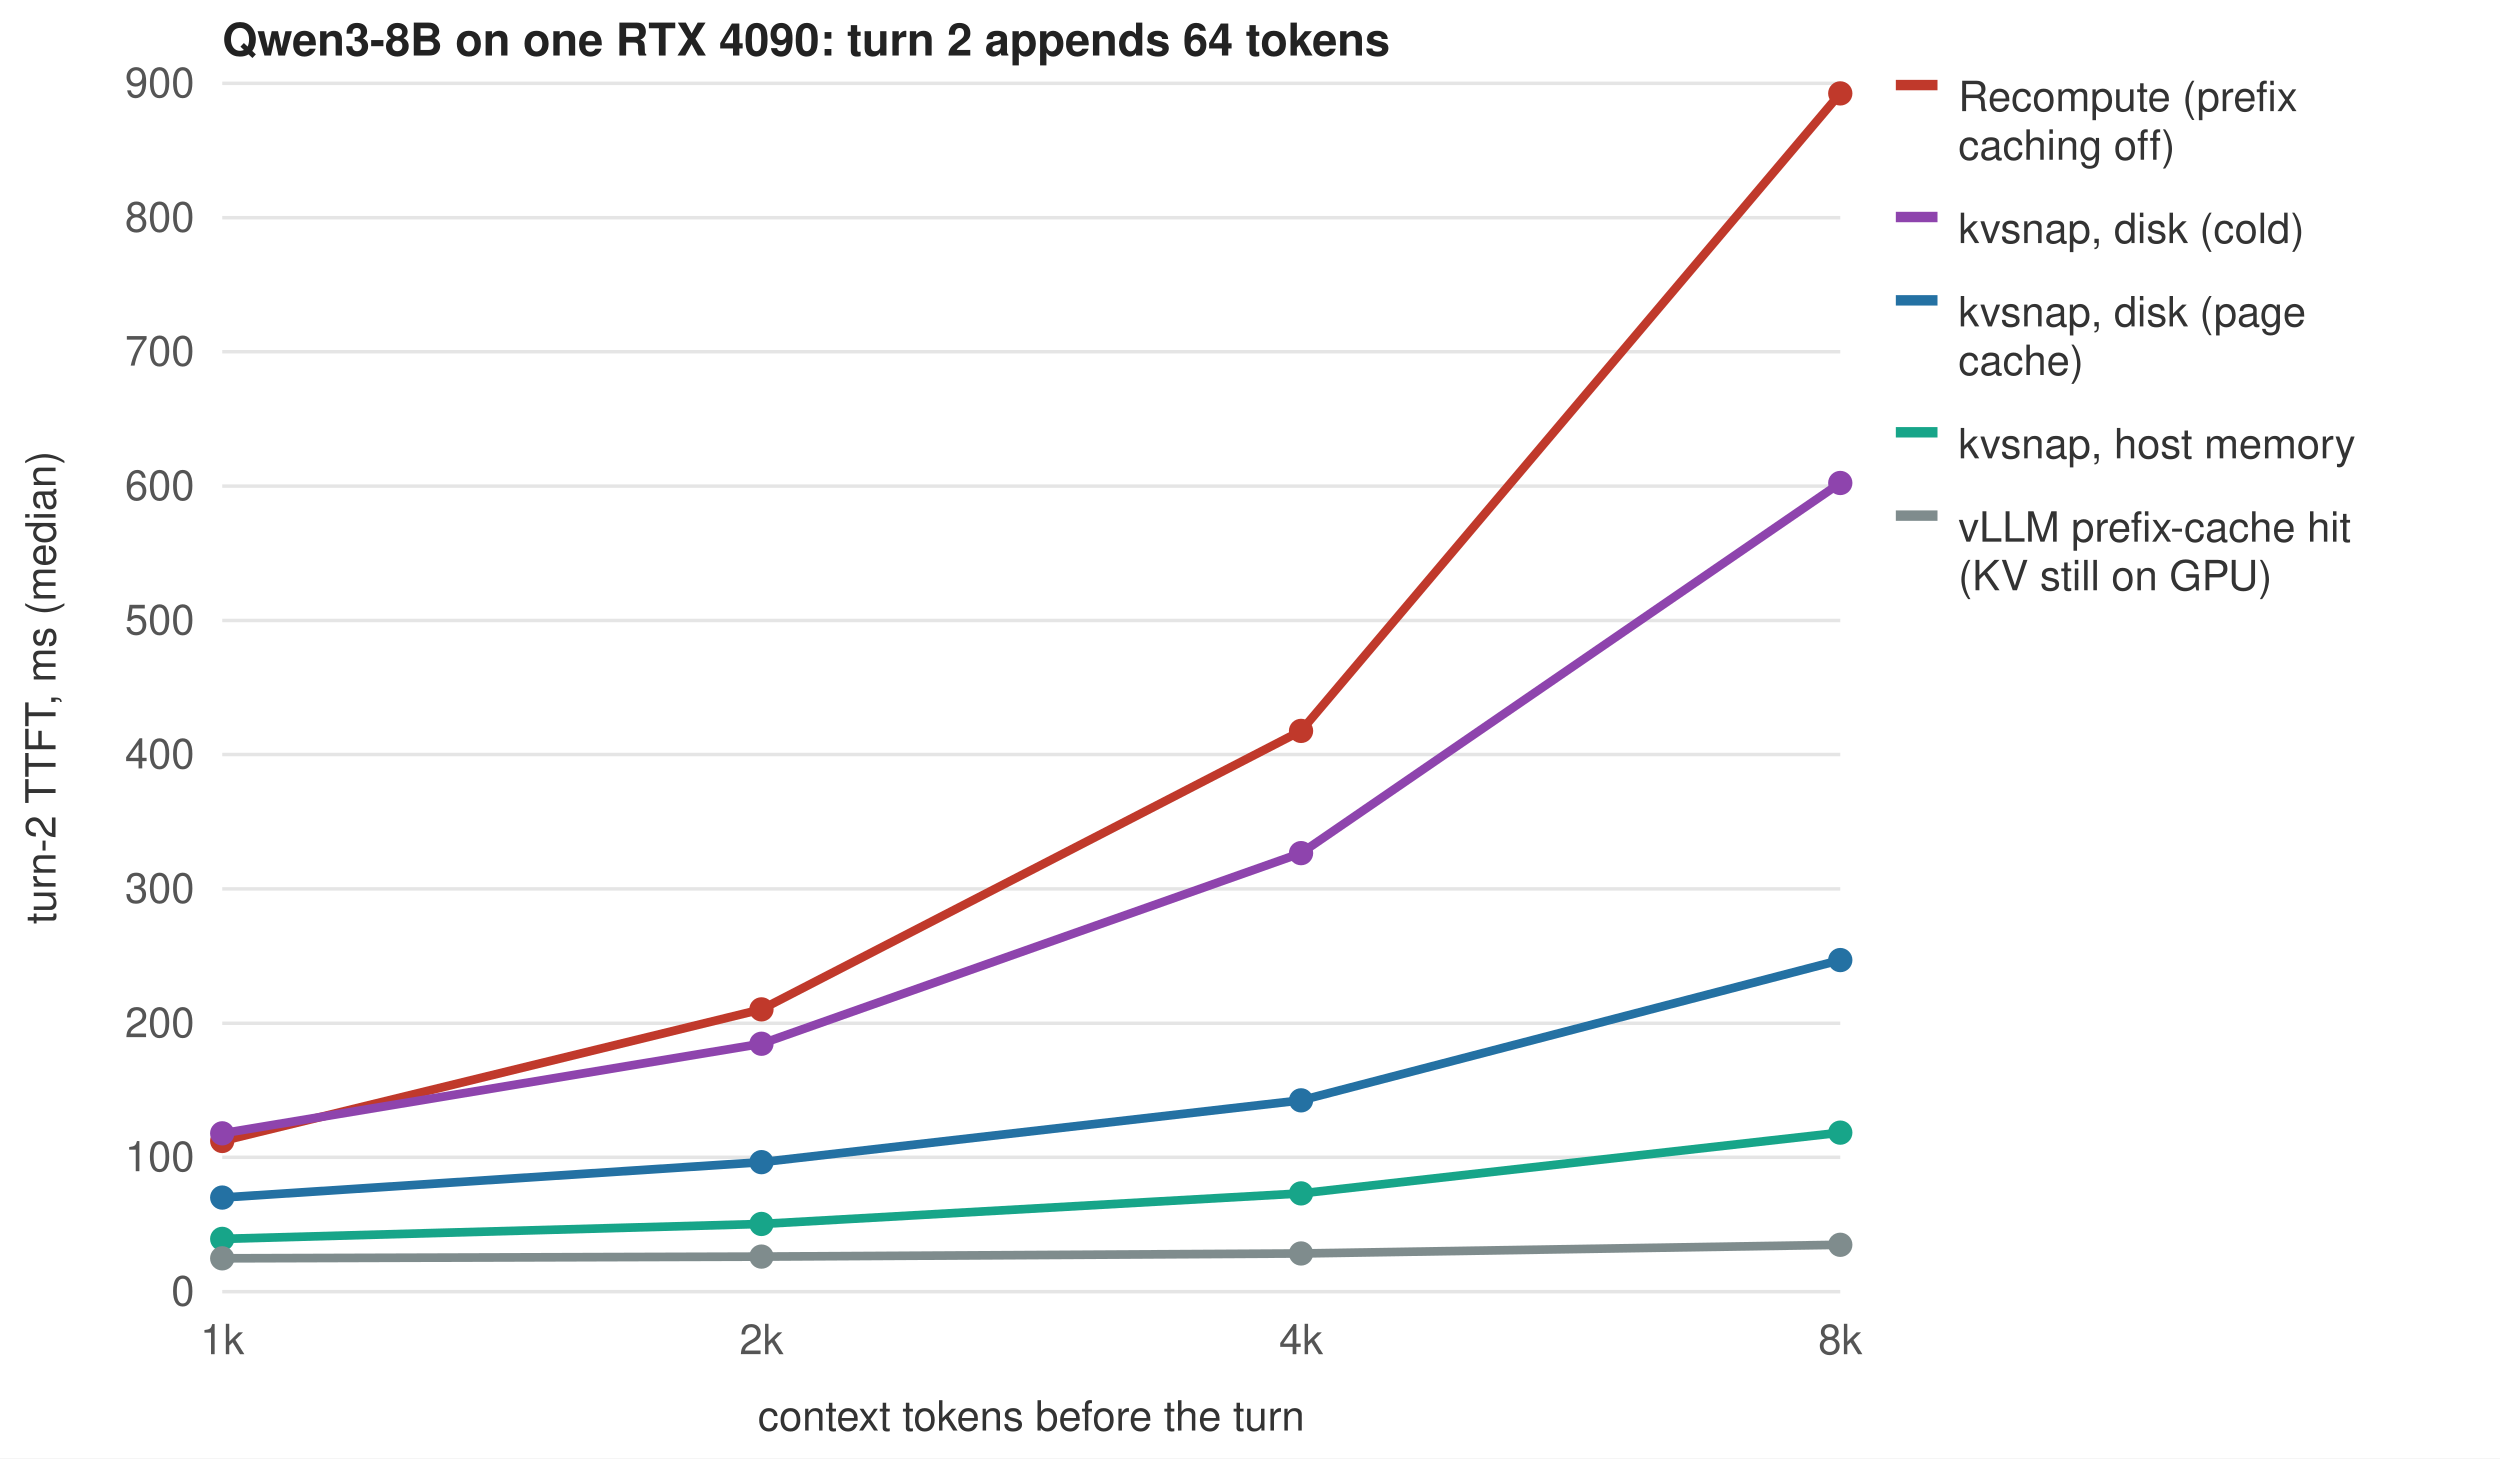
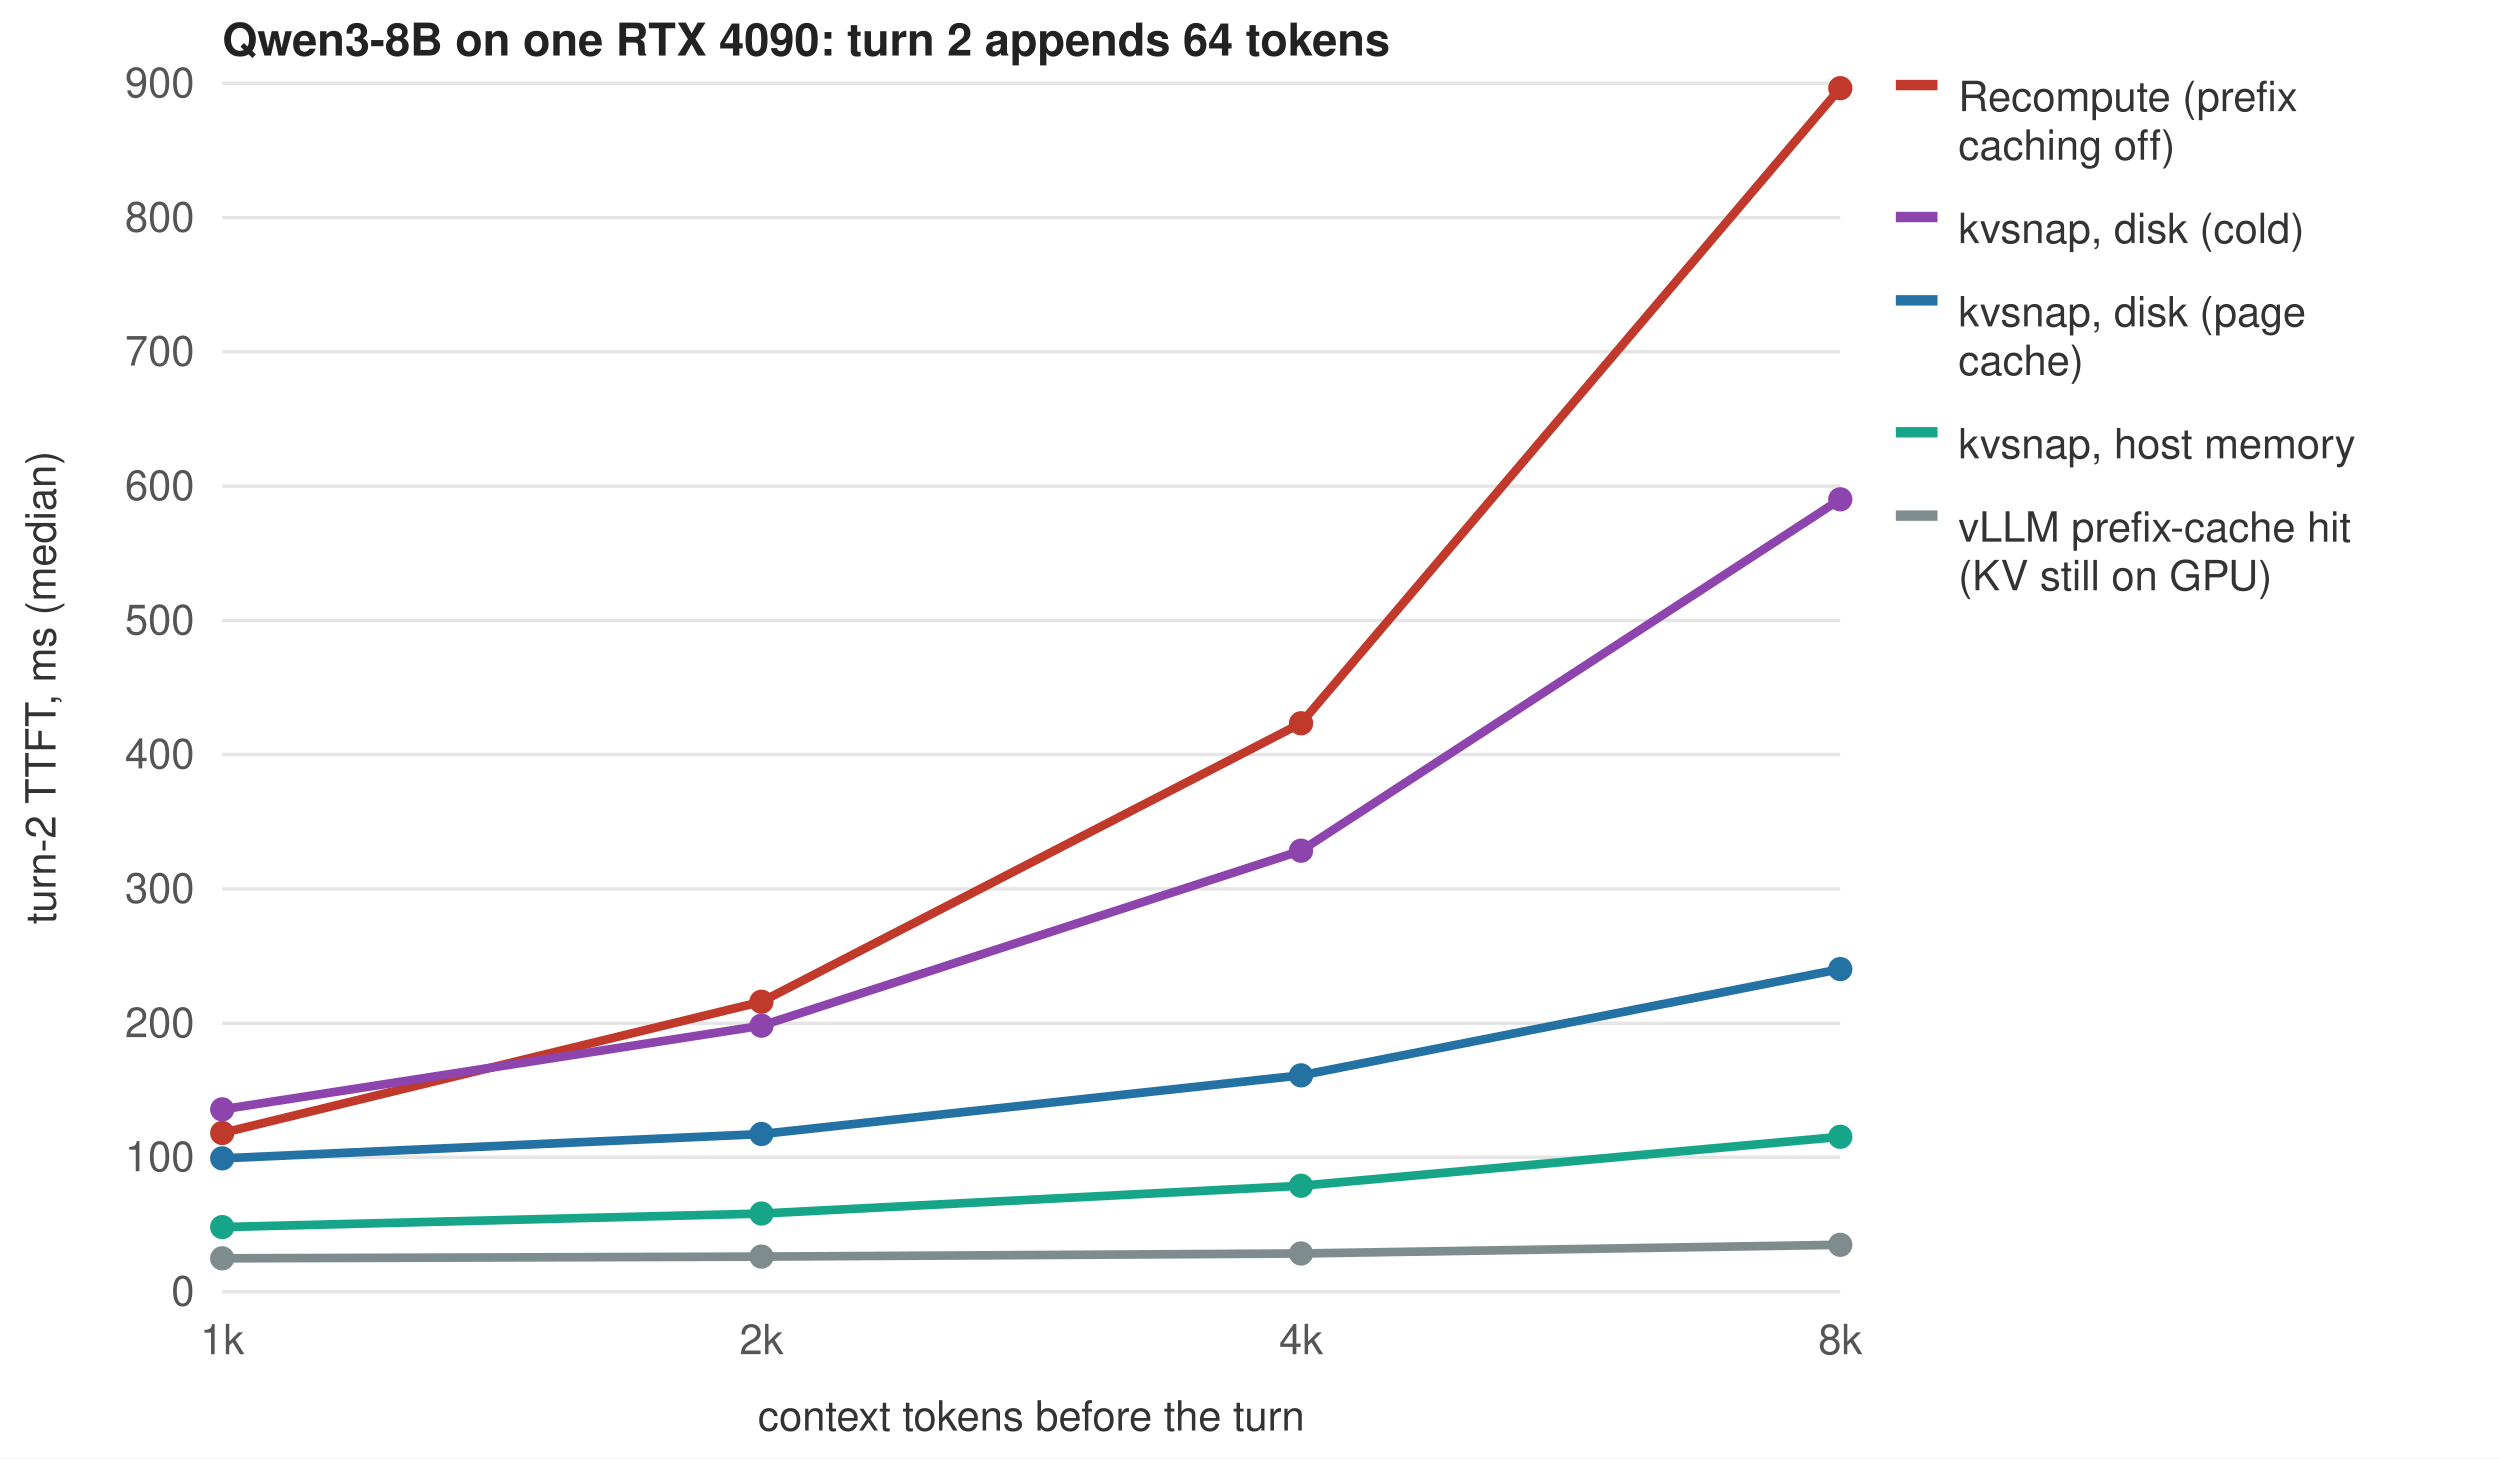
<svg xmlns="http://www.w3.org/2000/svg" viewBox="0 0 720 420" font-family="Helvetica, Arial, sans-serif" font-size="12">
  <rect width="720" height="420" fill="#ffffff" />
  <text x="64" y="16" font-size="13" font-weight="bold" fill="#222">Qwen3-8B on one RTX 4090: turn 2 appends 64 tokens</text>
  <line x1="64" y1="372.0" x2="530" y2="372.0" stroke="#e5e5e5" />
  <text x="56" y="376.0" text-anchor="end" fill="#555">0</text>
  <line x1="64" y1="333.3" x2="530" y2="333.3" stroke="#e5e5e5" />
  <text x="56" y="337.3" text-anchor="end" fill="#555">100</text>
  <line x1="64" y1="294.7" x2="530" y2="294.7" stroke="#e5e5e5" />
  <text x="56" y="298.7" text-anchor="end" fill="#555">200</text>
  <line x1="64" y1="256.0" x2="530" y2="256.0" stroke="#e5e5e5" />
  <text x="56" y="260.0" text-anchor="end" fill="#555">300</text>
  <line x1="64" y1="217.3" x2="530" y2="217.3" stroke="#e5e5e5" />
  <text x="56" y="221.3" text-anchor="end" fill="#555">400</text>
  <line x1="64" y1="178.7" x2="530" y2="178.7" stroke="#e5e5e5" />
  <text x="56" y="182.7" text-anchor="end" fill="#555">500</text>
  <line x1="64" y1="140.0" x2="530" y2="140.0" stroke="#e5e5e5" />
  <text x="56" y="144.0" text-anchor="end" fill="#555">600</text>
  <line x1="64" y1="101.3" x2="530" y2="101.3" stroke="#e5e5e5" />
  <text x="56" y="105.3" text-anchor="end" fill="#555">700</text>
  <line x1="64" y1="62.7" x2="530" y2="62.7" stroke="#e5e5e5" />
  <text x="56" y="66.7" text-anchor="end" fill="#555">800</text>
  <line x1="64" y1="24.0" x2="530" y2="24.0" stroke="#e5e5e5" />
  <text x="56" y="28.0" text-anchor="end" fill="#555">900</text>
  <text x="64.0" y="390" text-anchor="middle" fill="#555">1k</text>
  <text x="219.3" y="390" text-anchor="middle" fill="#555">2k</text>
  <text x="374.7" y="390" text-anchor="middle" fill="#555">4k</text>
  <text x="530.0" y="390" text-anchor="middle" fill="#555">8k</text>
  <text x="297.0" y="412" text-anchor="middle" fill="#333">context tokens before the turn</text>
  <text x="16" y="198.0" text-anchor="middle" fill="#333" transform="rotate(-90 16 198.0)">turn-2 TTFT, ms (median)</text>
-   <polyline points="64.0,328.6 219.3,290.7 374.7,210.5 530.0,26.9" fill="none" stroke="#c0392b" stroke-width="2.5" />
-   <circle cx="64.0" cy="328.6" r="3.5" fill="#c0392b" />
-   <circle cx="219.3" cy="290.7" r="3.5" fill="#c0392b" />
-   <circle cx="374.7" cy="210.5" r="3.5" fill="#c0392b" />
-   <circle cx="530.0" cy="26.9" r="3.5" fill="#c0392b" />
+   <polyline points="64.0,326.3 219.3,288.5 374.7,208.3 530.0,25.4" fill="none" stroke="#c0392b" stroke-width="2.5" />
+   <circle cx="64.0" cy="326.3" r="3.5" fill="#c0392b" />
+   <circle cx="219.3" cy="288.5" r="3.5" fill="#c0392b" />
+   <circle cx="374.7" cy="208.3" r="3.5" fill="#c0392b" />
+   <circle cx="530.0" cy="25.4" r="3.5" fill="#c0392b" />
  <rect x="546" y="23" width="12" height="3" fill="#c0392b" />
  <text x="564" y="32" fill="#333">Recompute (prefix</text>
  <text x="564" y="46" fill="#333">caching off)</text>
-   <polyline points="64.0,326.4 219.3,300.6 374.7,245.7 530.0,139.1" fill="none" stroke="#8e44ad" stroke-width="2.5" />
-   <circle cx="64.0" cy="326.4" r="3.5" fill="#8e44ad" />
-   <circle cx="219.3" cy="300.6" r="3.5" fill="#8e44ad" />
-   <circle cx="374.7" cy="245.7" r="3.5" fill="#8e44ad" />
-   <circle cx="530.0" cy="139.1" r="3.5" fill="#8e44ad" />
+   <polyline points="64.0,319.5 219.3,295.4 374.7,245.0 530.0,143.8" fill="none" stroke="#8e44ad" stroke-width="2.5" />
+   <circle cx="64.0" cy="319.5" r="3.5" fill="#8e44ad" />
+   <circle cx="219.3" cy="295.4" r="3.5" fill="#8e44ad" />
+   <circle cx="374.7" cy="245.0" r="3.5" fill="#8e44ad" />
+   <circle cx="530.0" cy="143.8" r="3.5" fill="#8e44ad" />
  <rect x="546" y="61" width="12" height="3" fill="#8e44ad" />
  <text x="564" y="70" fill="#333">kvsnap, disk (cold)</text>
-   <polyline points="64.0,344.9 219.3,334.7 374.7,316.9 530.0,276.5" fill="none" stroke="#2471a3" stroke-width="2.5" />
-   <circle cx="64.0" cy="344.9" r="3.5" fill="#2471a3" />
-   <circle cx="219.3" cy="334.7" r="3.5" fill="#2471a3" />
-   <circle cx="374.7" cy="316.9" r="3.5" fill="#2471a3" />
-   <circle cx="530.0" cy="276.5" r="3.5" fill="#2471a3" />
+   <polyline points="64.0,333.6 219.3,326.6 374.7,309.7 530.0,279.1" fill="none" stroke="#2471a3" stroke-width="2.5" />
+   <circle cx="64.0" cy="333.6" r="3.5" fill="#2471a3" />
+   <circle cx="219.3" cy="326.6" r="3.5" fill="#2471a3" />
+   <circle cx="374.7" cy="309.7" r="3.5" fill="#2471a3" />
+   <circle cx="530.0" cy="279.1" r="3.5" fill="#2471a3" />
  <rect x="546" y="85" width="12" height="3" fill="#2471a3" />
  <text x="564" y="94" fill="#333">kvsnap, disk (page</text>
  <text x="564" y="108" fill="#333">cache)</text>
-   <polyline points="64.0,356.8 219.3,352.5 374.7,343.7 530.0,326.2" fill="none" stroke="#17a589" stroke-width="2.5" />
-   <circle cx="64.0" cy="356.8" r="3.5" fill="#17a589" />
-   <circle cx="219.3" cy="352.5" r="3.5" fill="#17a589" />
-   <circle cx="374.7" cy="343.7" r="3.5" fill="#17a589" />
-   <circle cx="530.0" cy="326.2" r="3.5" fill="#17a589" />
+   <polyline points="64.0,353.4 219.3,349.5 374.7,341.5 530.0,327.4" fill="none" stroke="#17a589" stroke-width="2.5" />
+   <circle cx="64.0" cy="353.4" r="3.5" fill="#17a589" />
+   <circle cx="219.3" cy="349.5" r="3.5" fill="#17a589" />
+   <circle cx="374.7" cy="341.5" r="3.5" fill="#17a589" />
+   <circle cx="530.0" cy="327.4" r="3.5" fill="#17a589" />
  <rect x="546" y="123" width="12" height="3" fill="#17a589" />
  <text x="564" y="132" fill="#333">kvsnap, host memory</text>
  <polyline points="64.0,362.4 219.3,361.9 374.7,361.0 530.0,358.5" fill="none" stroke="#7f8c8d" stroke-width="2.5" />
  <circle cx="64.0" cy="362.4" r="3.5" fill="#7f8c8d" />
  <circle cx="219.3" cy="361.9" r="3.5" fill="#7f8c8d" />
  <circle cx="374.7" cy="361.0" r="3.5" fill="#7f8c8d" />
  <circle cx="530.0" cy="358.5" r="3.5" fill="#7f8c8d" />
  <rect x="546" y="147" width="12" height="3" fill="#7f8c8d" />
  <text x="564" y="156" fill="#333">vLLM prefix-cache hit</text>
  <text x="564" y="170" fill="#333">(KV still on GPU)</text>
</svg>
